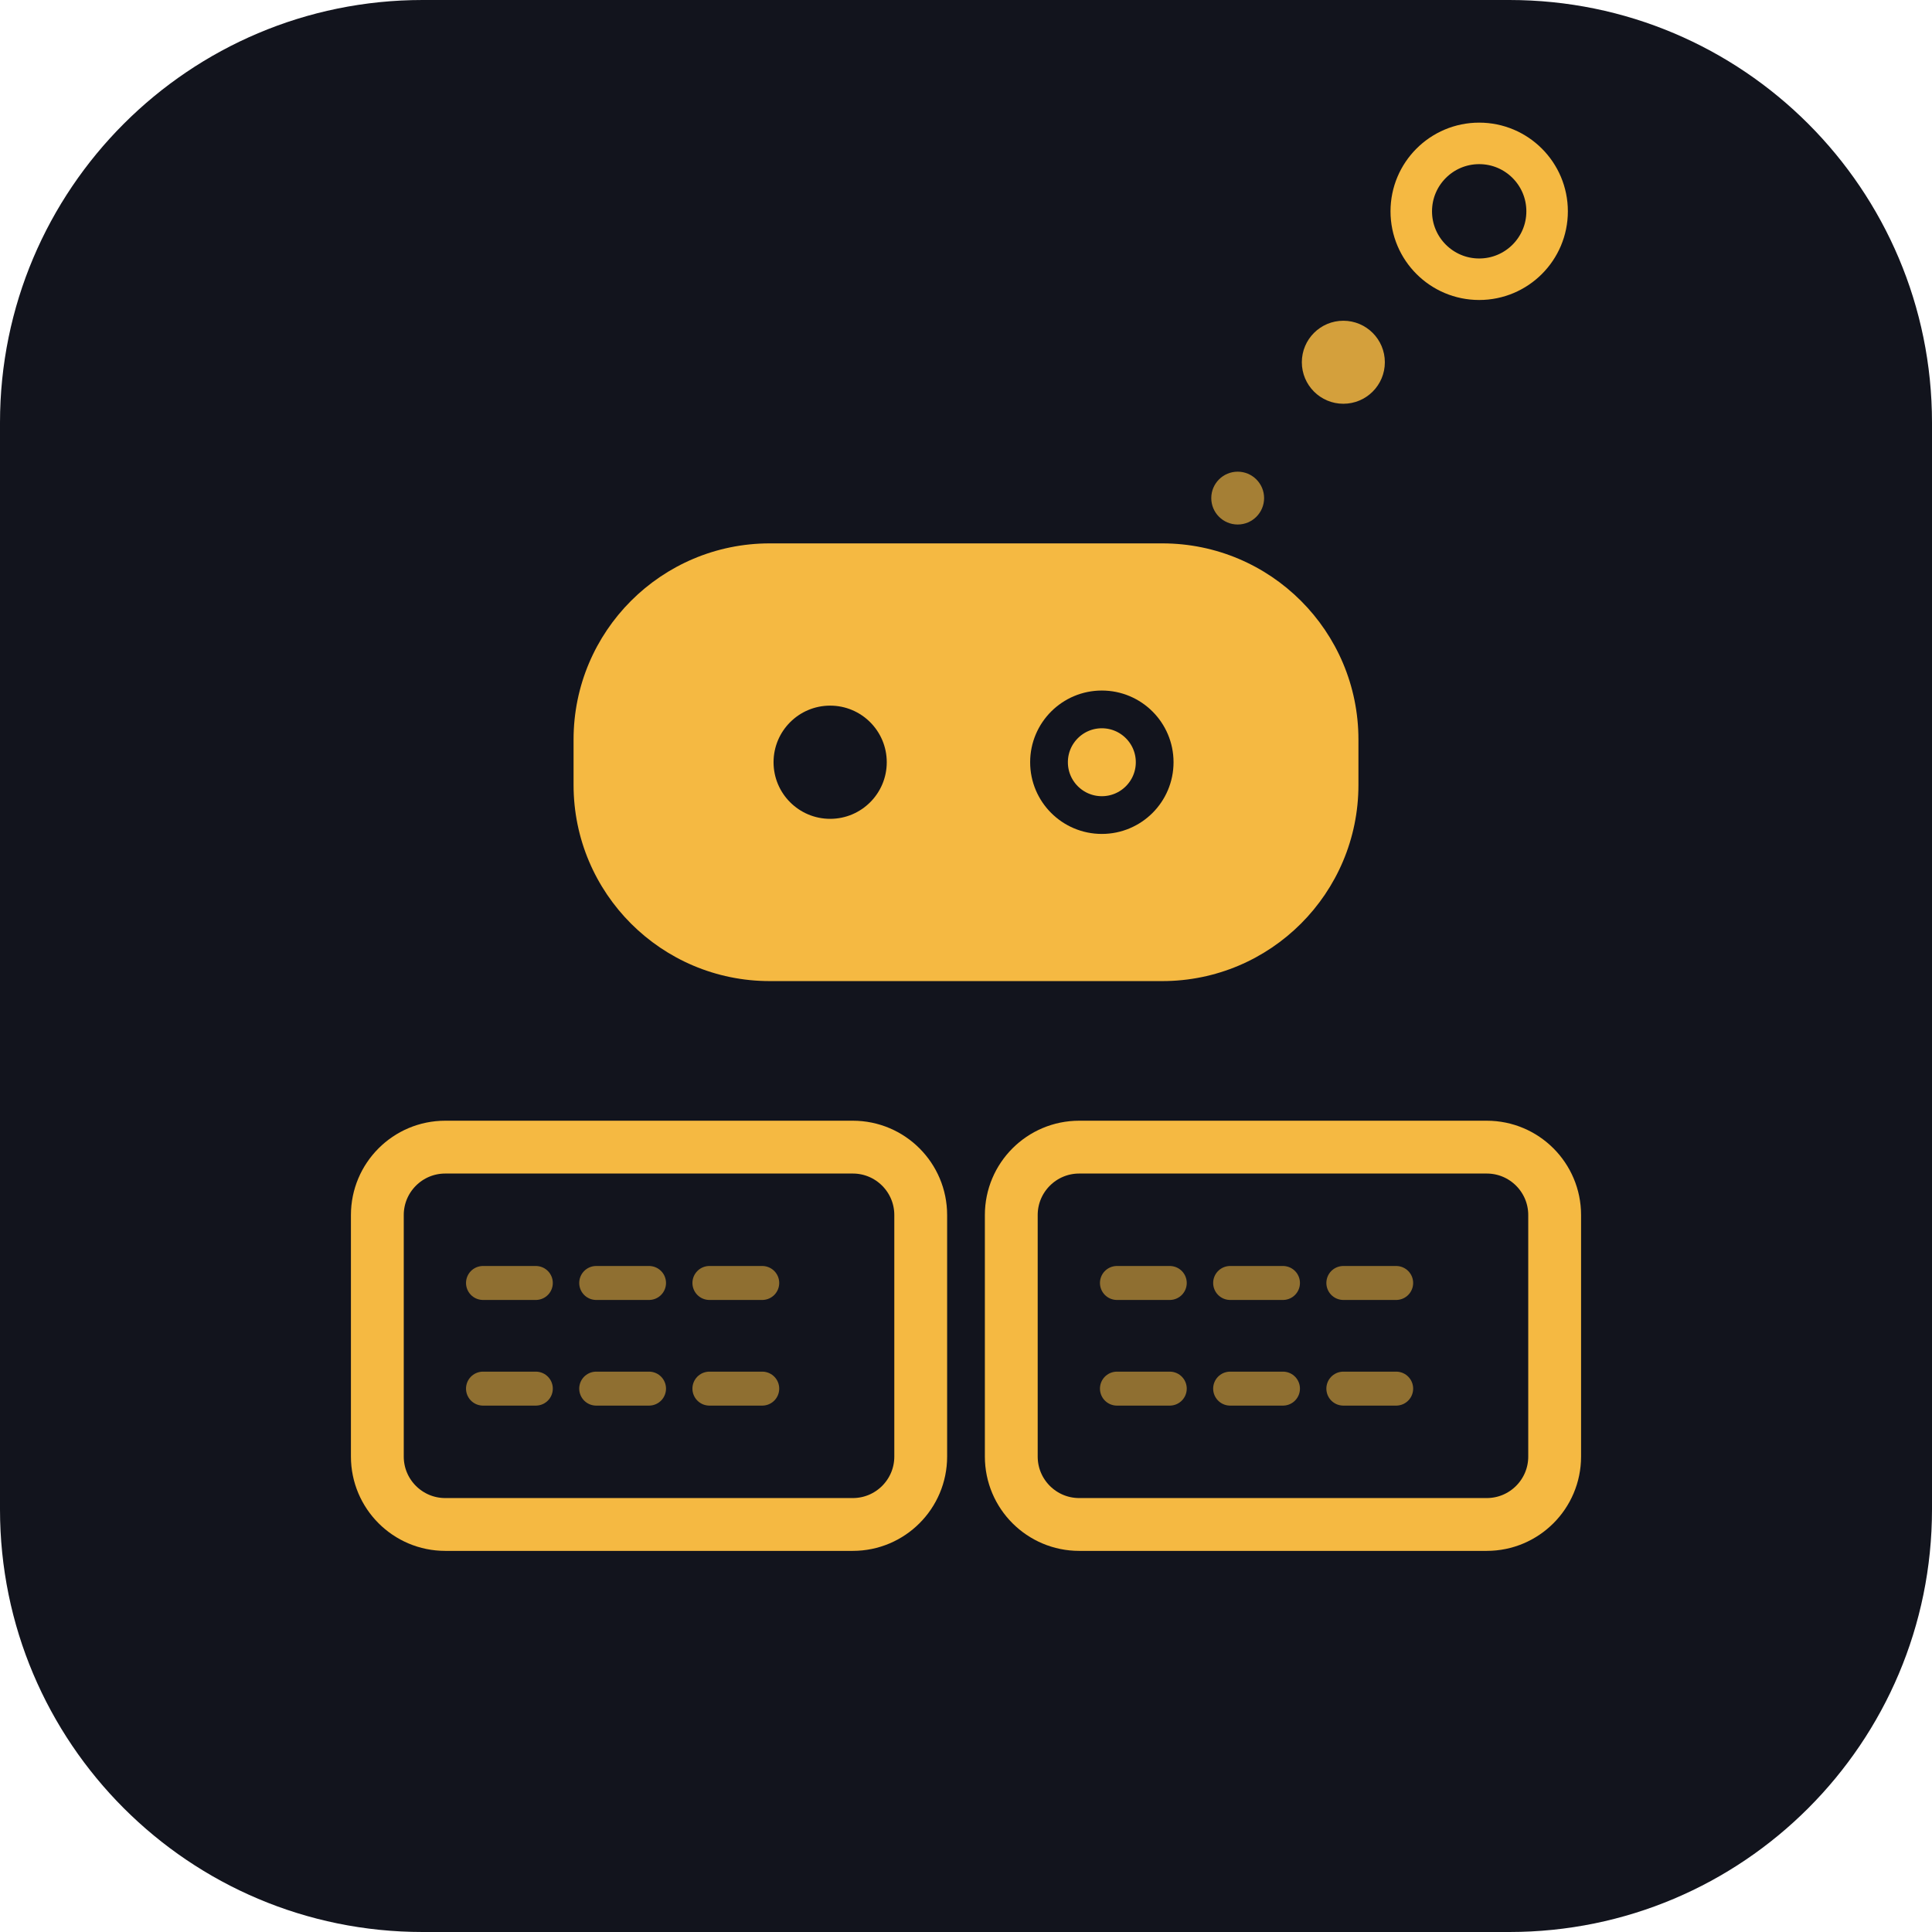
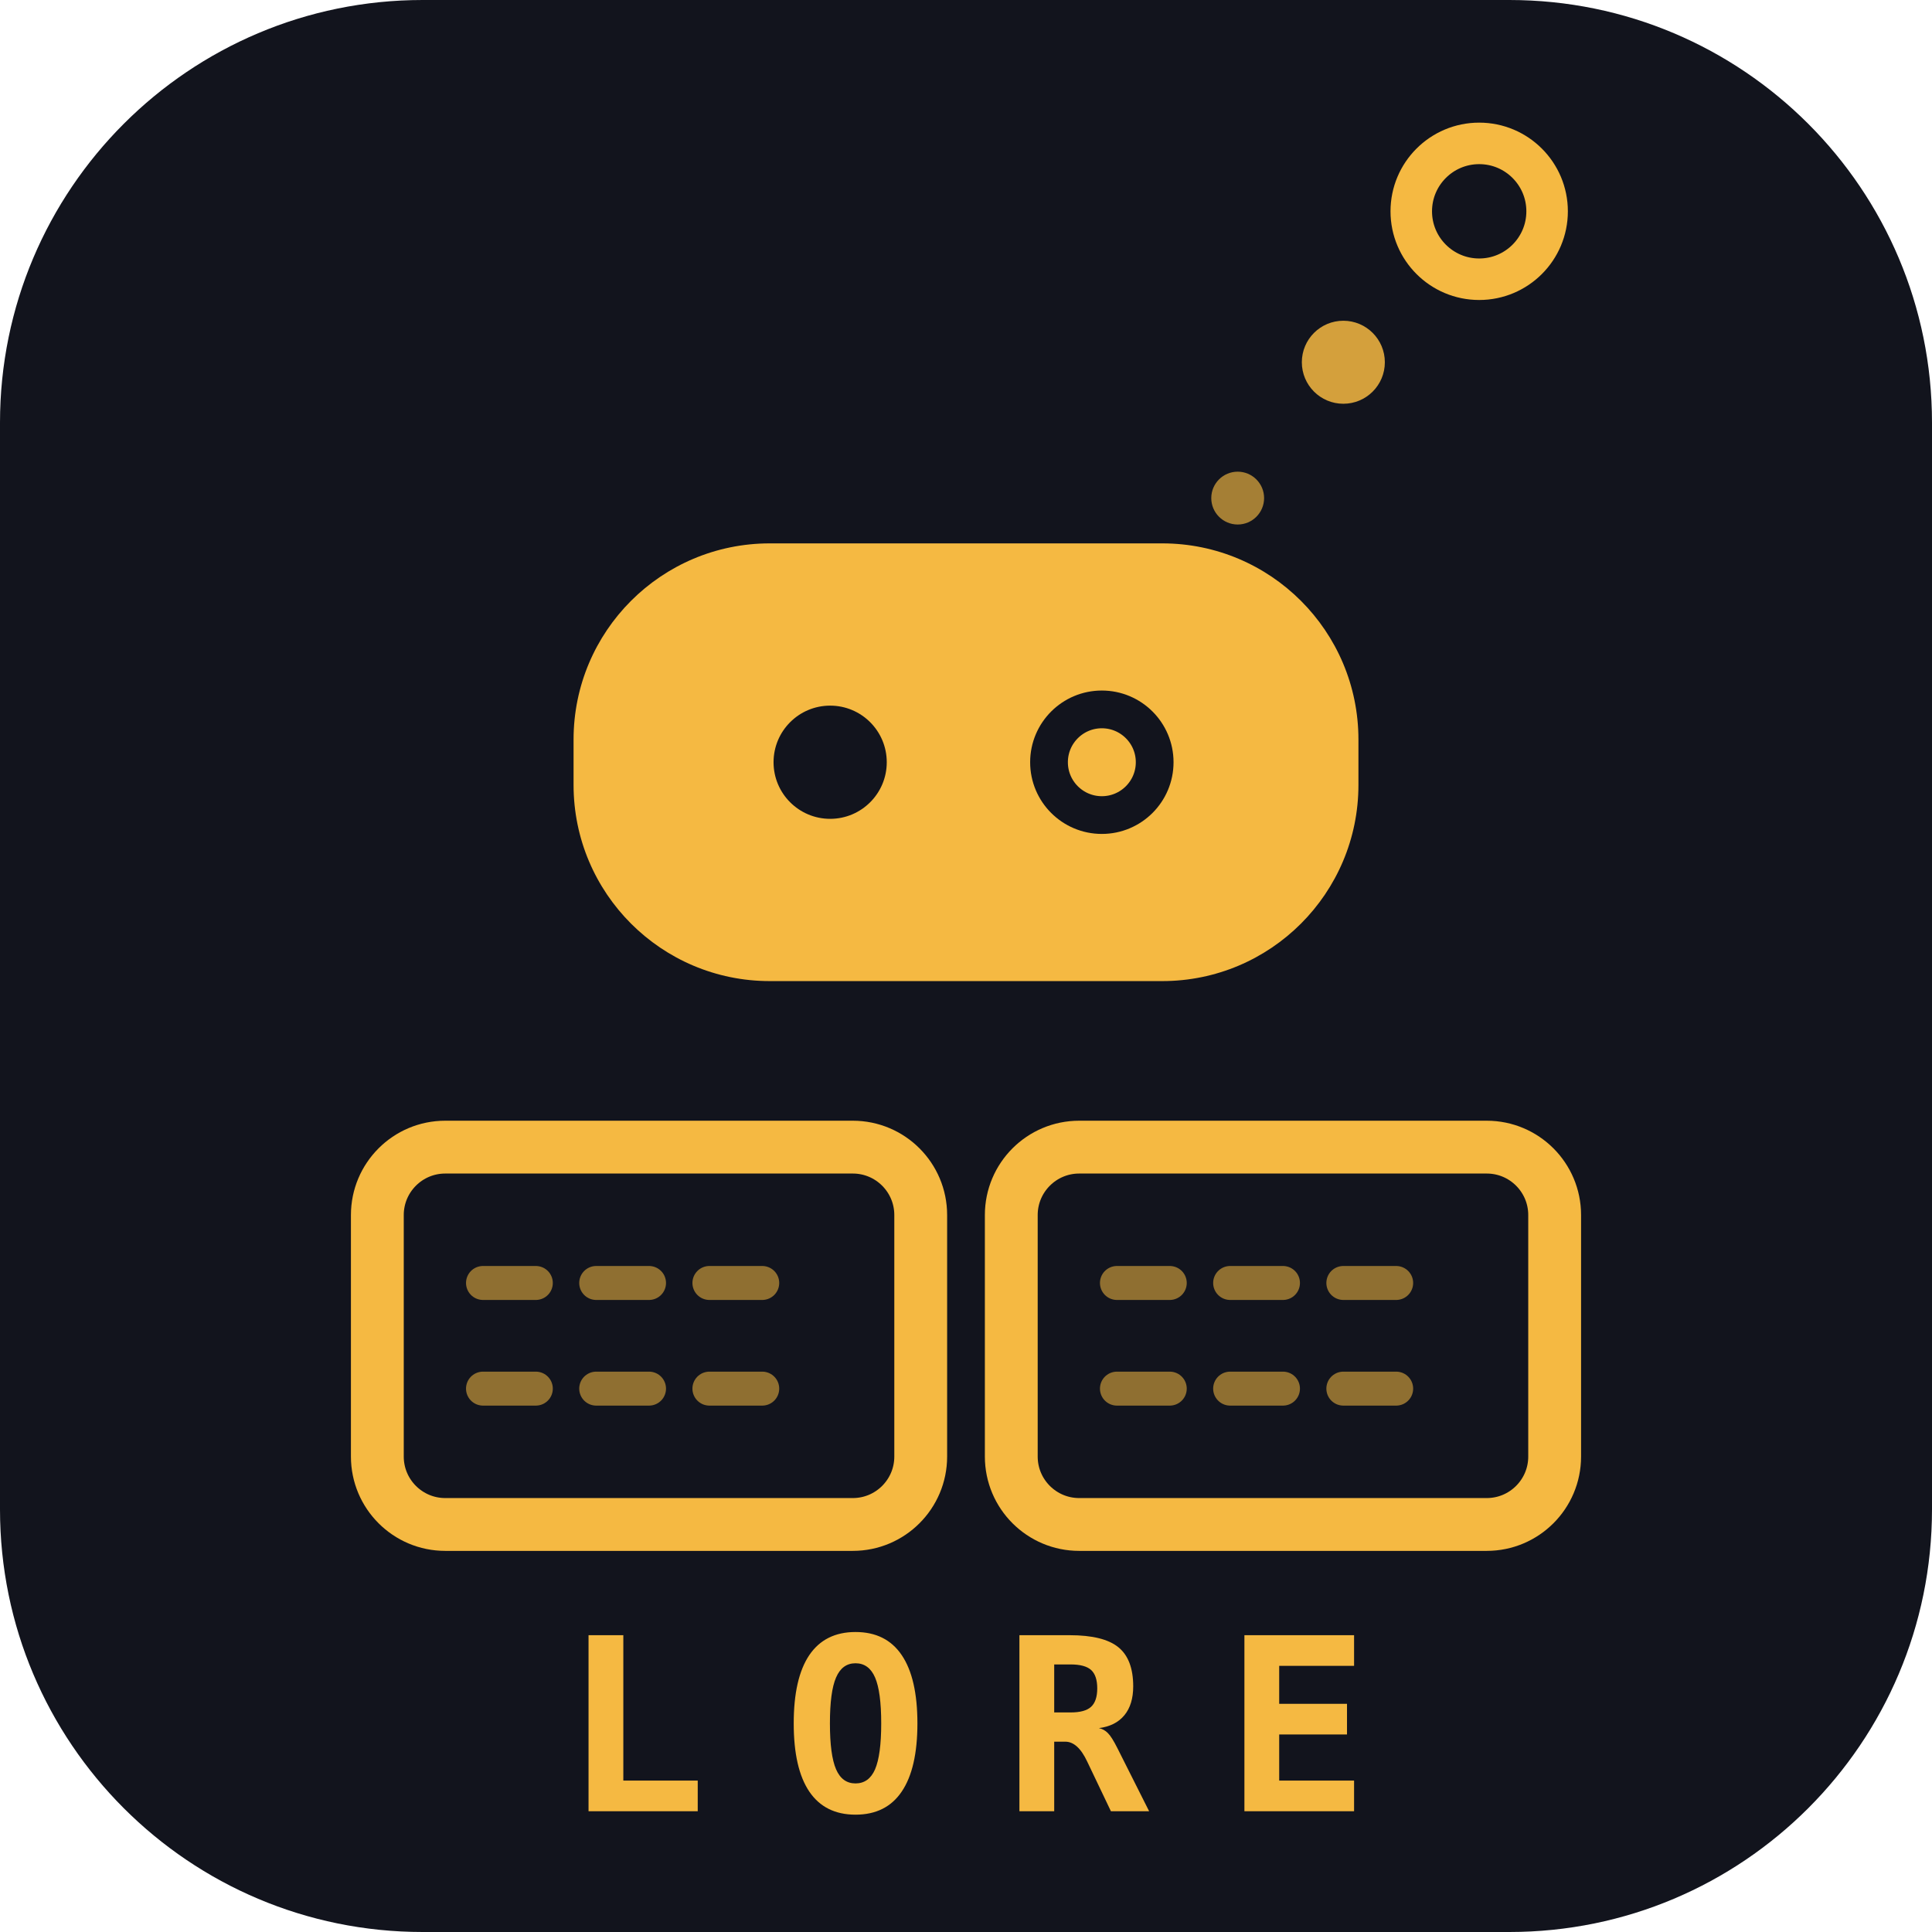
<svg xmlns="http://www.w3.org/2000/svg" viewBox="0 0 256 256" width="256" height="256" role="img" aria-label="lore">
  <rect x="0" y="0" width="256" height="256" rx="56" fill="#12141d" />
  <circle cx="164" cy="66" r="3.5" fill="#f5b942" fill-opacity="0.65" />
  <circle cx="178" cy="48" r="5.5" fill="#f5b942" fill-opacity="0.85" />
  <circle cx="196" cy="28" r="9" fill="none" stroke="#f5b942" stroke-width="5.5" />
  <rect x="76" y="72" width="104" height="58" rx="26" fill="#f5b942" />
  <circle cx="110" cy="101" r="7.5" fill="#12141d" />
  <circle cx="146" cy="101" r="7" fill="none" stroke="#12141d" stroke-width="5" />
  <g stroke="#f5b942" stroke-width="7" fill="none" stroke-linejoin="round">
    <rect x="50" y="152" width="72" height="50" rx="9" />
    <rect x="134" y="152" width="72" height="50" rx="9" />
  </g>
  <g stroke="#f5b942" stroke-width="4.5" stroke-linecap="round" stroke-opacity="0.55" stroke-dasharray="7 8">
    <path d="M64 170 H108 M64 184 H108" />
    <path d="M148 170 H192 M148 184 H192" />
  </g>
+   <text x="128" y="240" text-anchor="middle" font-family="monospace" font-size="32" font-weight="bold" letter-spacing="10" fill="#f5b942">LORE</text>
</svg>
